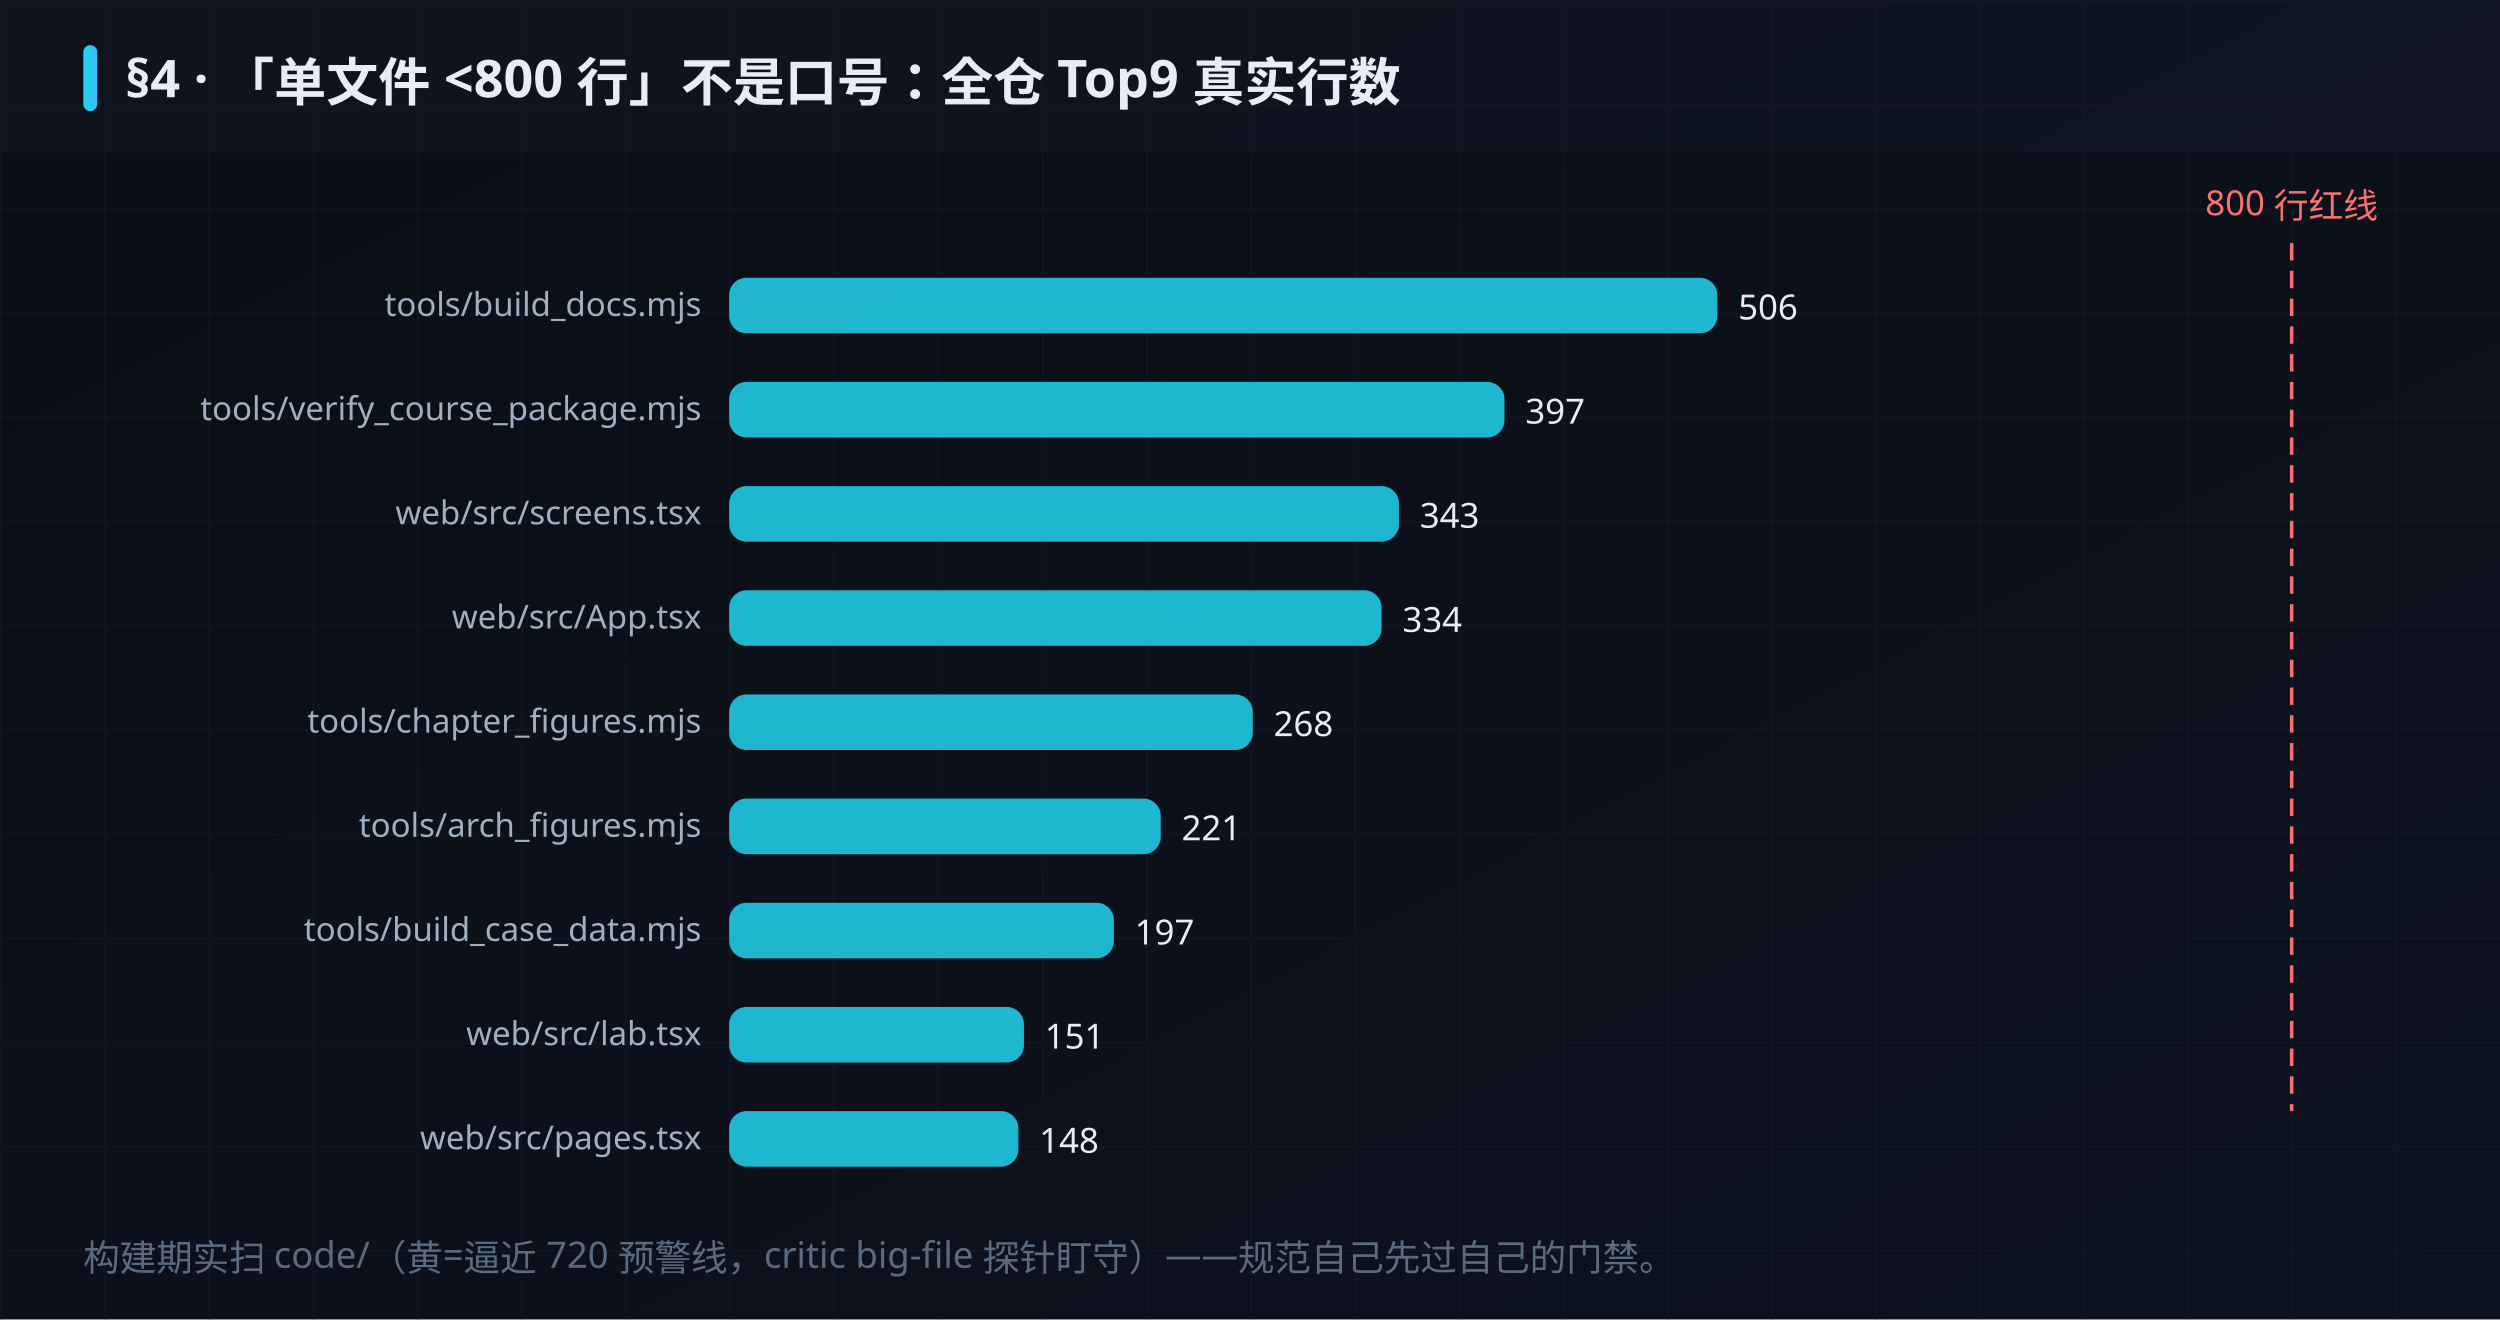
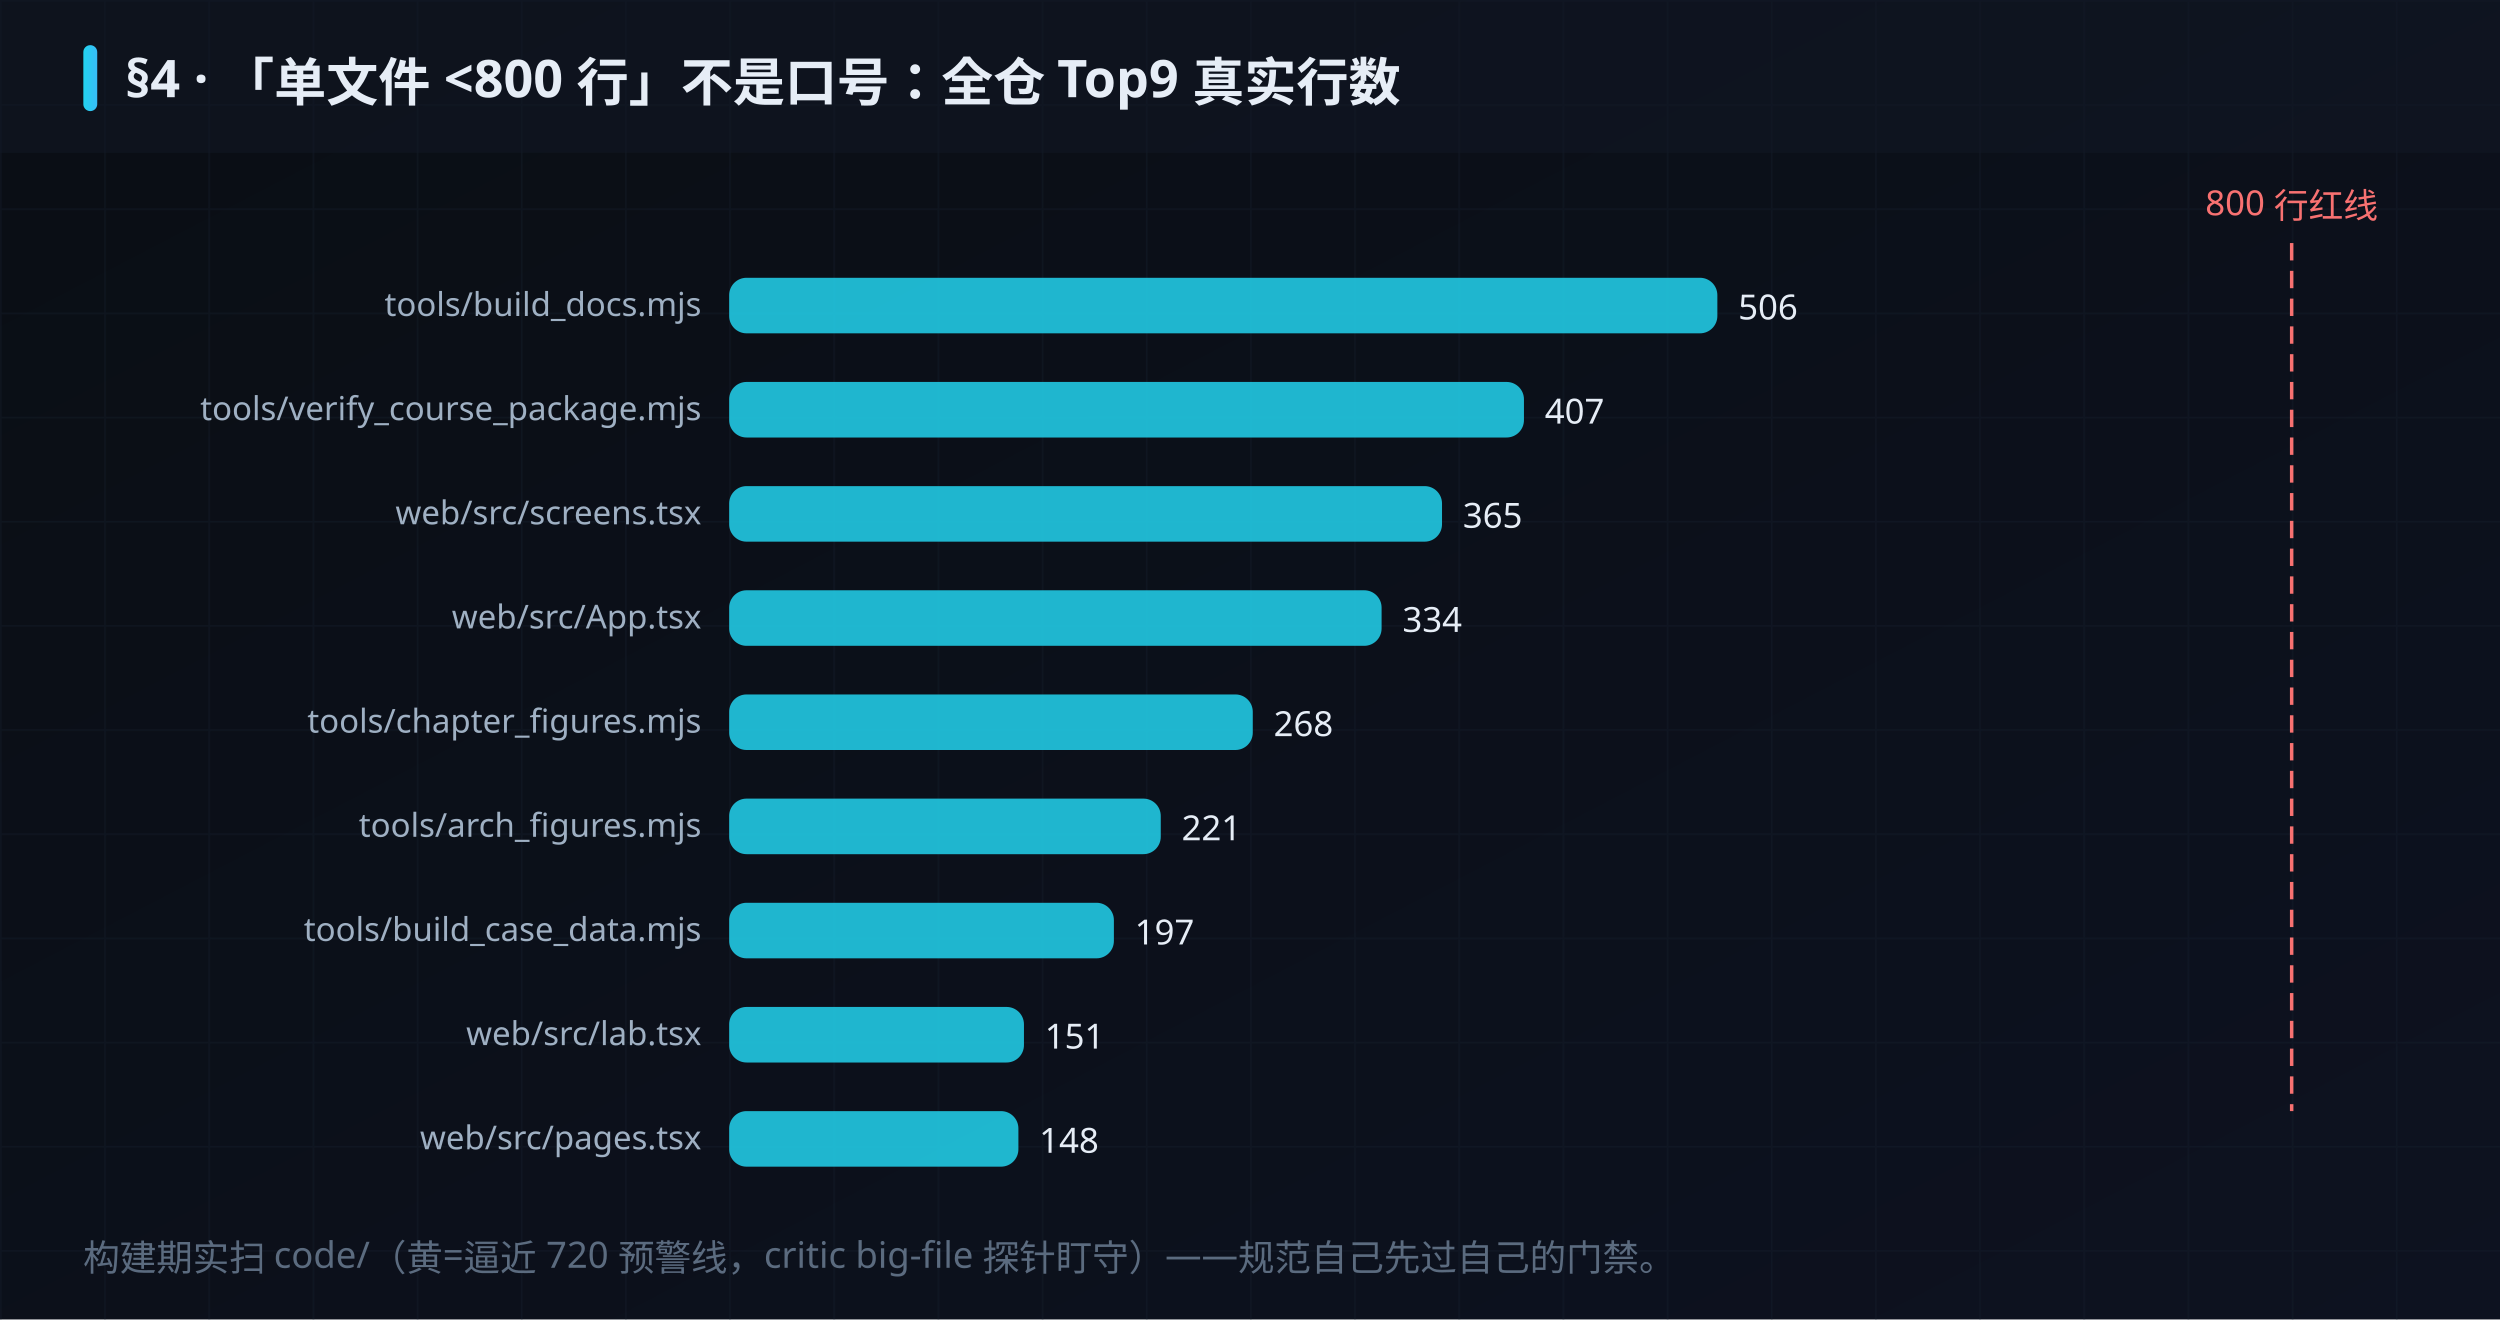
<svg xmlns="http://www.w3.org/2000/svg" viewBox="0 0 720 380" font-family="PingFang SC,Microsoft YaHei,sans-serif">
  <defs>
    <linearGradient id="dbg" x1="0" y1="0" x2="1" y2="1">
      <stop offset="0" stop-color="#0a0e14" />
      <stop offset="1" stop-color="#0d1220" />
    </linearGradient>
    <linearGradient id="dac" x1="0" y1="0" x2="1" y2="0">
      <stop offset="0" stop-color="#22d3ee" />
      <stop offset="1" stop-color="#38bdf8" />
    </linearGradient>
    <pattern id="dgrid" width="30" height="30" patternUnits="userSpaceOnUse">
      <path d="M30 0H0V30" fill="none" stroke="#16202e" stroke-width="1" />
    </pattern>
    <filter id="dsh" x="-20%" y="-20%" width="140%" height="140%">
      <feDropShadow dx="0" dy="1.5" stdDeviation="2.5" flood-color="#000" flood-opacity="0.35" />
    </filter>
  </defs>
  <rect width="720" height="380" fill="url(#dbg)" />
  <rect width="720" height="380" fill="url(#dgrid)" opacity="0.35" />
  <rect x="0" y="0" width="720" height="44" fill="#121826" opacity="0.5" />
  <rect x="24" y="13" width="4" height="19" rx="2" fill="url(#dac)" />
  <text x="36" y="28" font-size="15" font-weight="750" fill="#e6edf6">§4 · 「单文件 &lt;800 行」不是口号：全仓 Top9 真实行数</text>
  <text x="24" y="366" font-size="10.5" fill="#5b6b7f">构建期实扫 code/（黄=逼近 720 预警线，critic big-file 探针盯守）——规范自己先过自己的门禁。</text>
  <line x1="660" y1="70" x2="660" y2="320" stroke="#f87171" stroke-dasharray="5 3" />
  <text x="660" y="62" font-size="10" fill="#f87171" text-anchor="middle">800 行红线</text>
  <text x="202" y="91" font-size="9.5" fill="#9fb0c3" text-anchor="end">tools/build_docs.mjs</text>
  <rect x="210" y="80" width="284.6" height="16" rx="5" fill="#22d3ee" opacity="0.85" />
  <text x="500.6" y="92" font-size="10" fill="#e6edf6">506</text>
  <text x="202" y="121" font-size="9.5" fill="#9fb0c3" text-anchor="end">tools/verify_course_package.mjs</text>
-   <rect x="210" y="110" width="223.3" height="16" rx="5" fill="#22d3ee" opacity="0.85" />
-   <text x="439.3" y="122" font-size="10" fill="#e6edf6">397</text>
+   <rect x="210" y="110" width="228.9" height="16" rx="5" fill="#22d3ee" opacity="0.85" />
+   <text x="444.9" y="122" font-size="10" fill="#e6edf6">407</text>
  <text x="202" y="151" font-size="9.5" fill="#9fb0c3" text-anchor="end">web/src/screens.tsx</text>
-   <rect x="210" y="140" width="192.9" height="16" rx="5" fill="#22d3ee" opacity="0.85" />
-   <text x="408.9" y="152" font-size="10" fill="#e6edf6">343</text>
+   <rect x="210" y="140" width="205.3" height="16" rx="5" fill="#22d3ee" opacity="0.85" />
+   <text x="421.3" y="152" font-size="10" fill="#e6edf6">365</text>
  <text x="202" y="181" font-size="9.5" fill="#9fb0c3" text-anchor="end">web/src/App.tsx</text>
  <rect x="210" y="170" width="187.9" height="16" rx="5" fill="#22d3ee" opacity="0.85" />
  <text x="403.9" y="182" font-size="10" fill="#e6edf6">334</text>
  <text x="202" y="211" font-size="9.5" fill="#9fb0c3" text-anchor="end">tools/chapter_figures.mjs</text>
  <rect x="210" y="200" width="150.8" height="16" rx="5" fill="#22d3ee" opacity="0.85" />
  <text x="366.8" y="212" font-size="10" fill="#e6edf6">268</text>
  <text x="202" y="241" font-size="9.5" fill="#9fb0c3" text-anchor="end">tools/arch_figures.mjs</text>
  <rect x="210" y="230" width="124.3" height="16" rx="5" fill="#22d3ee" opacity="0.85" />
  <text x="340.3" y="242" font-size="10" fill="#e6edf6">221</text>
  <text x="202" y="271" font-size="9.5" fill="#9fb0c3" text-anchor="end">tools/build_case_data.mjs</text>
  <rect x="210" y="260" width="110.8" height="16" rx="5" fill="#22d3ee" opacity="0.85" />
  <text x="326.8" y="272" font-size="10" fill="#e6edf6">197</text>
  <text x="202" y="301" font-size="9.5" fill="#9fb0c3" text-anchor="end">web/src/lab.tsx</text>
  <rect x="210" y="290" width="84.9" height="16" rx="5" fill="#22d3ee" opacity="0.85" />
  <text x="300.9" y="302" font-size="10" fill="#e6edf6">151</text>
  <text x="202" y="331" font-size="9.5" fill="#9fb0c3" text-anchor="end">web/src/pages.tsx</text>
  <rect x="210" y="320" width="83.3" height="16" rx="5" fill="#22d3ee" opacity="0.85" />
  <text x="299.3" y="332" font-size="10" fill="#e6edf6">148</text>
</svg>
